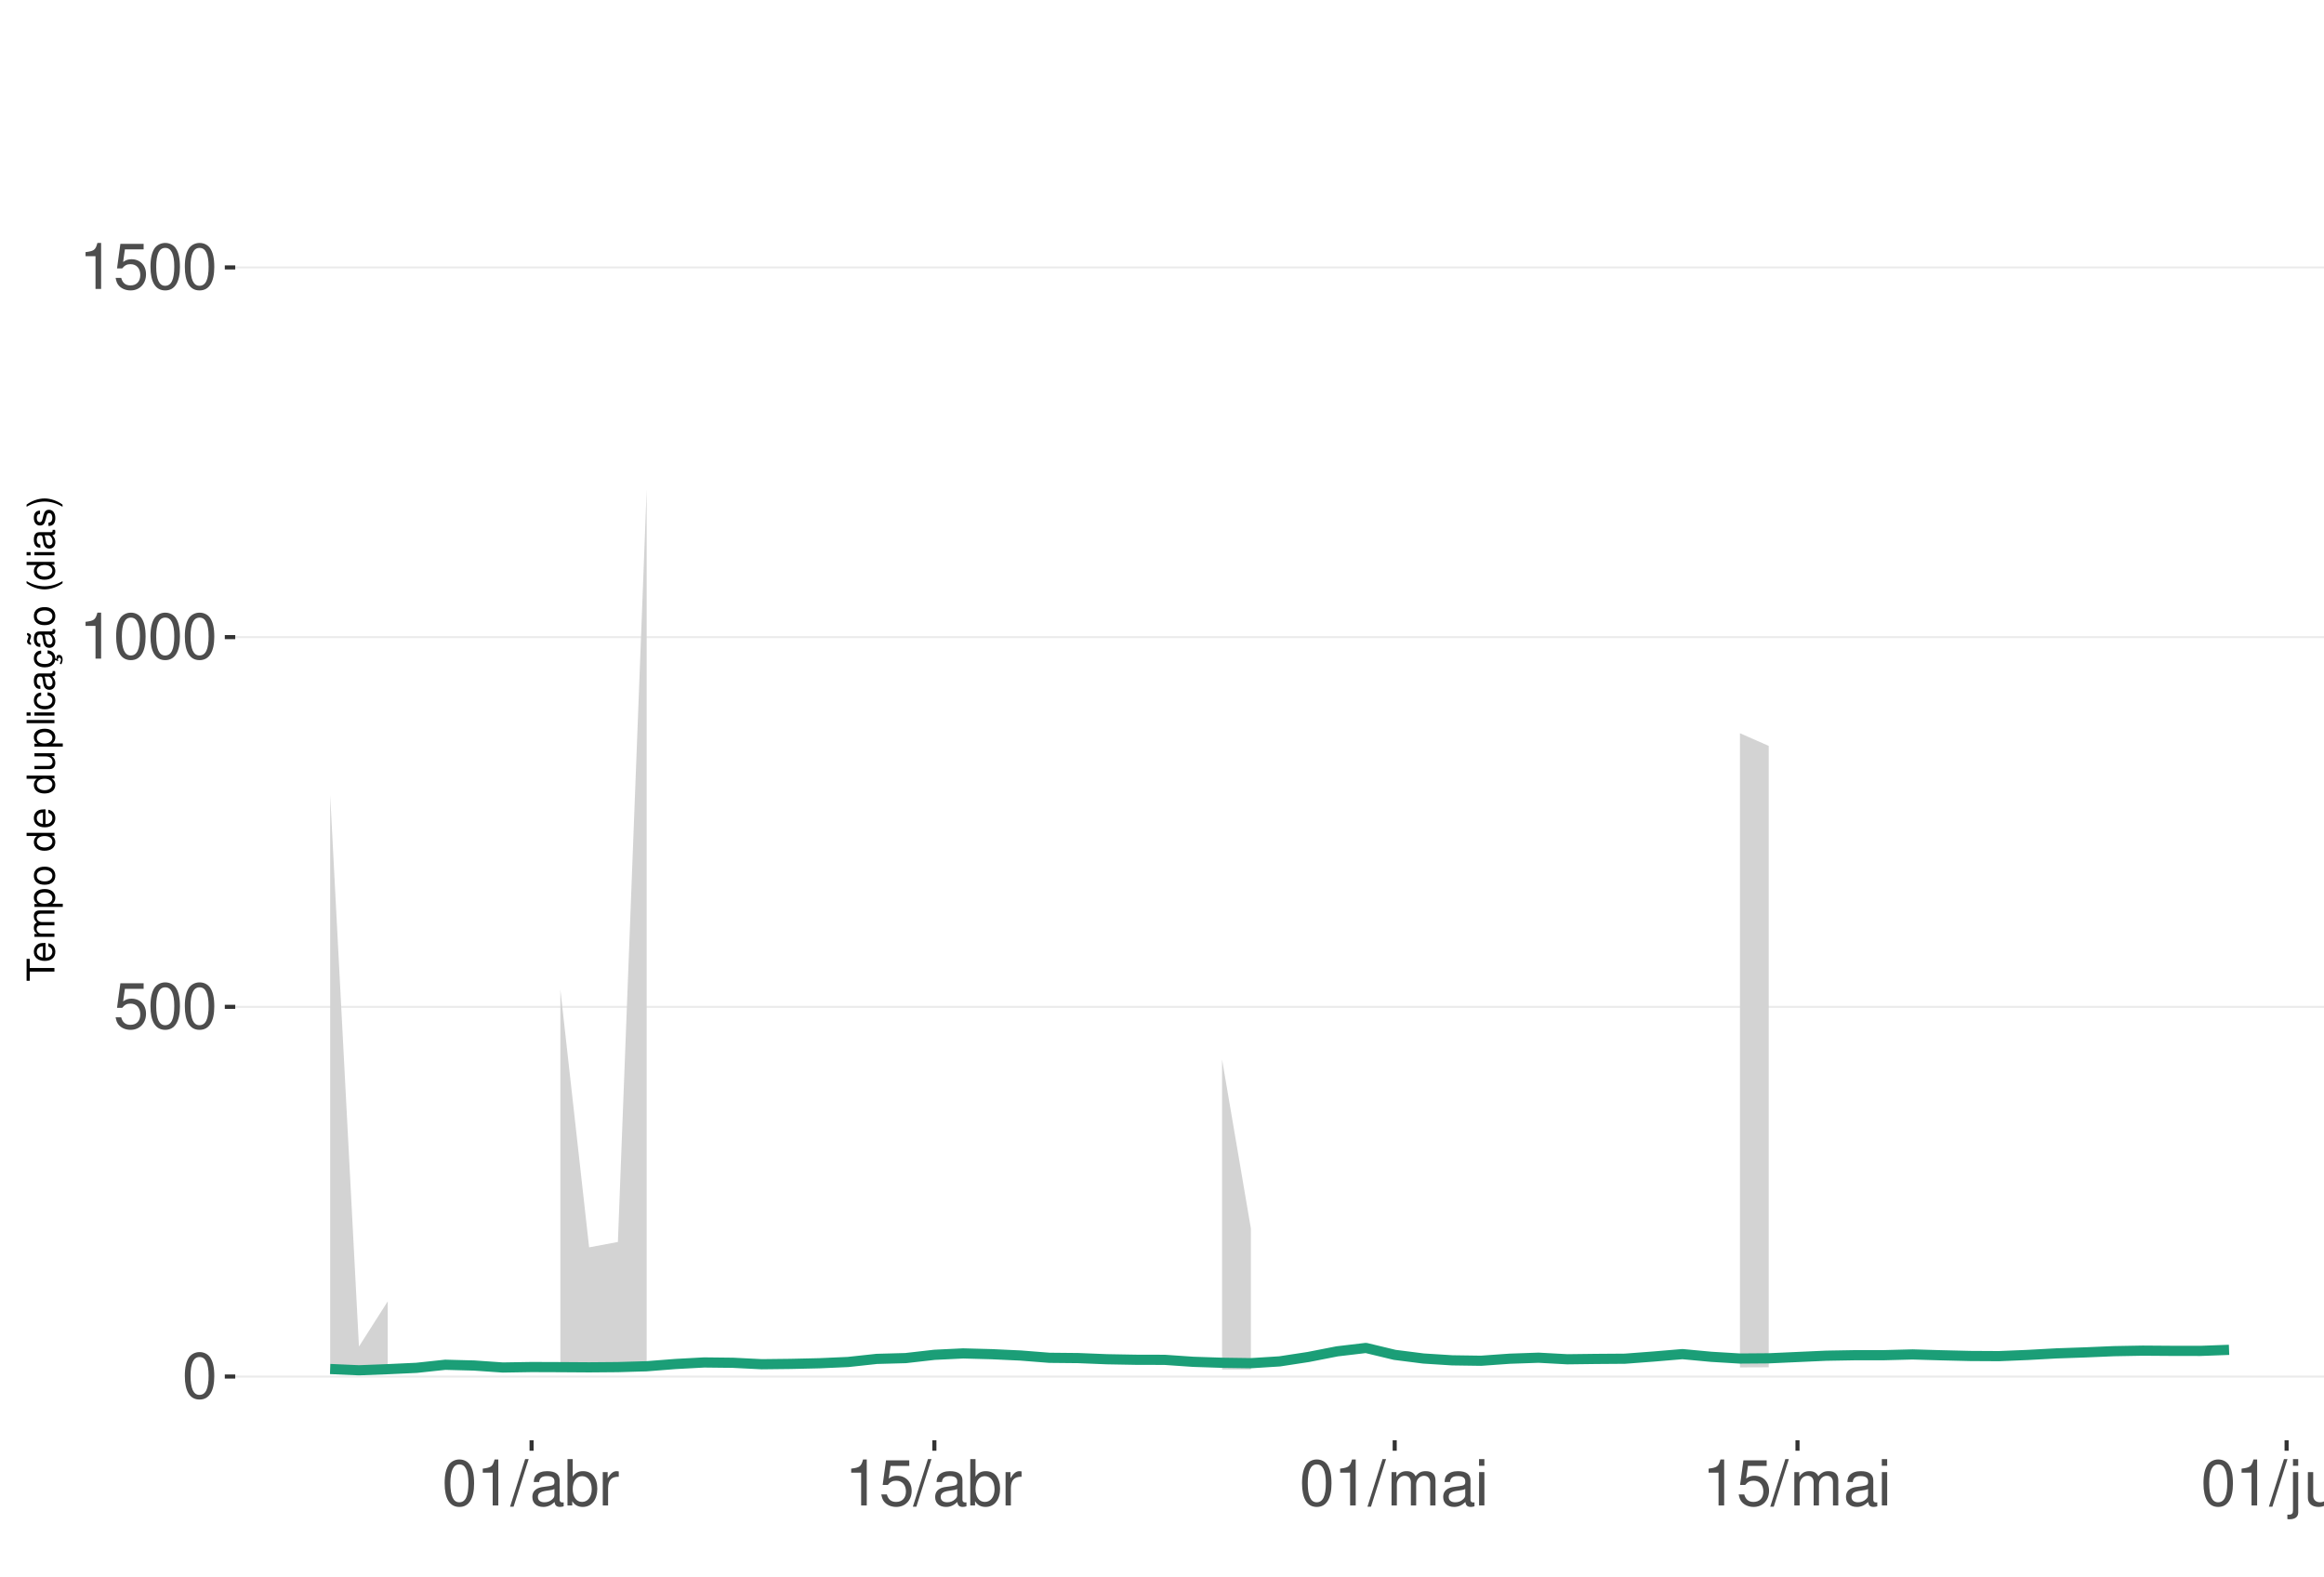
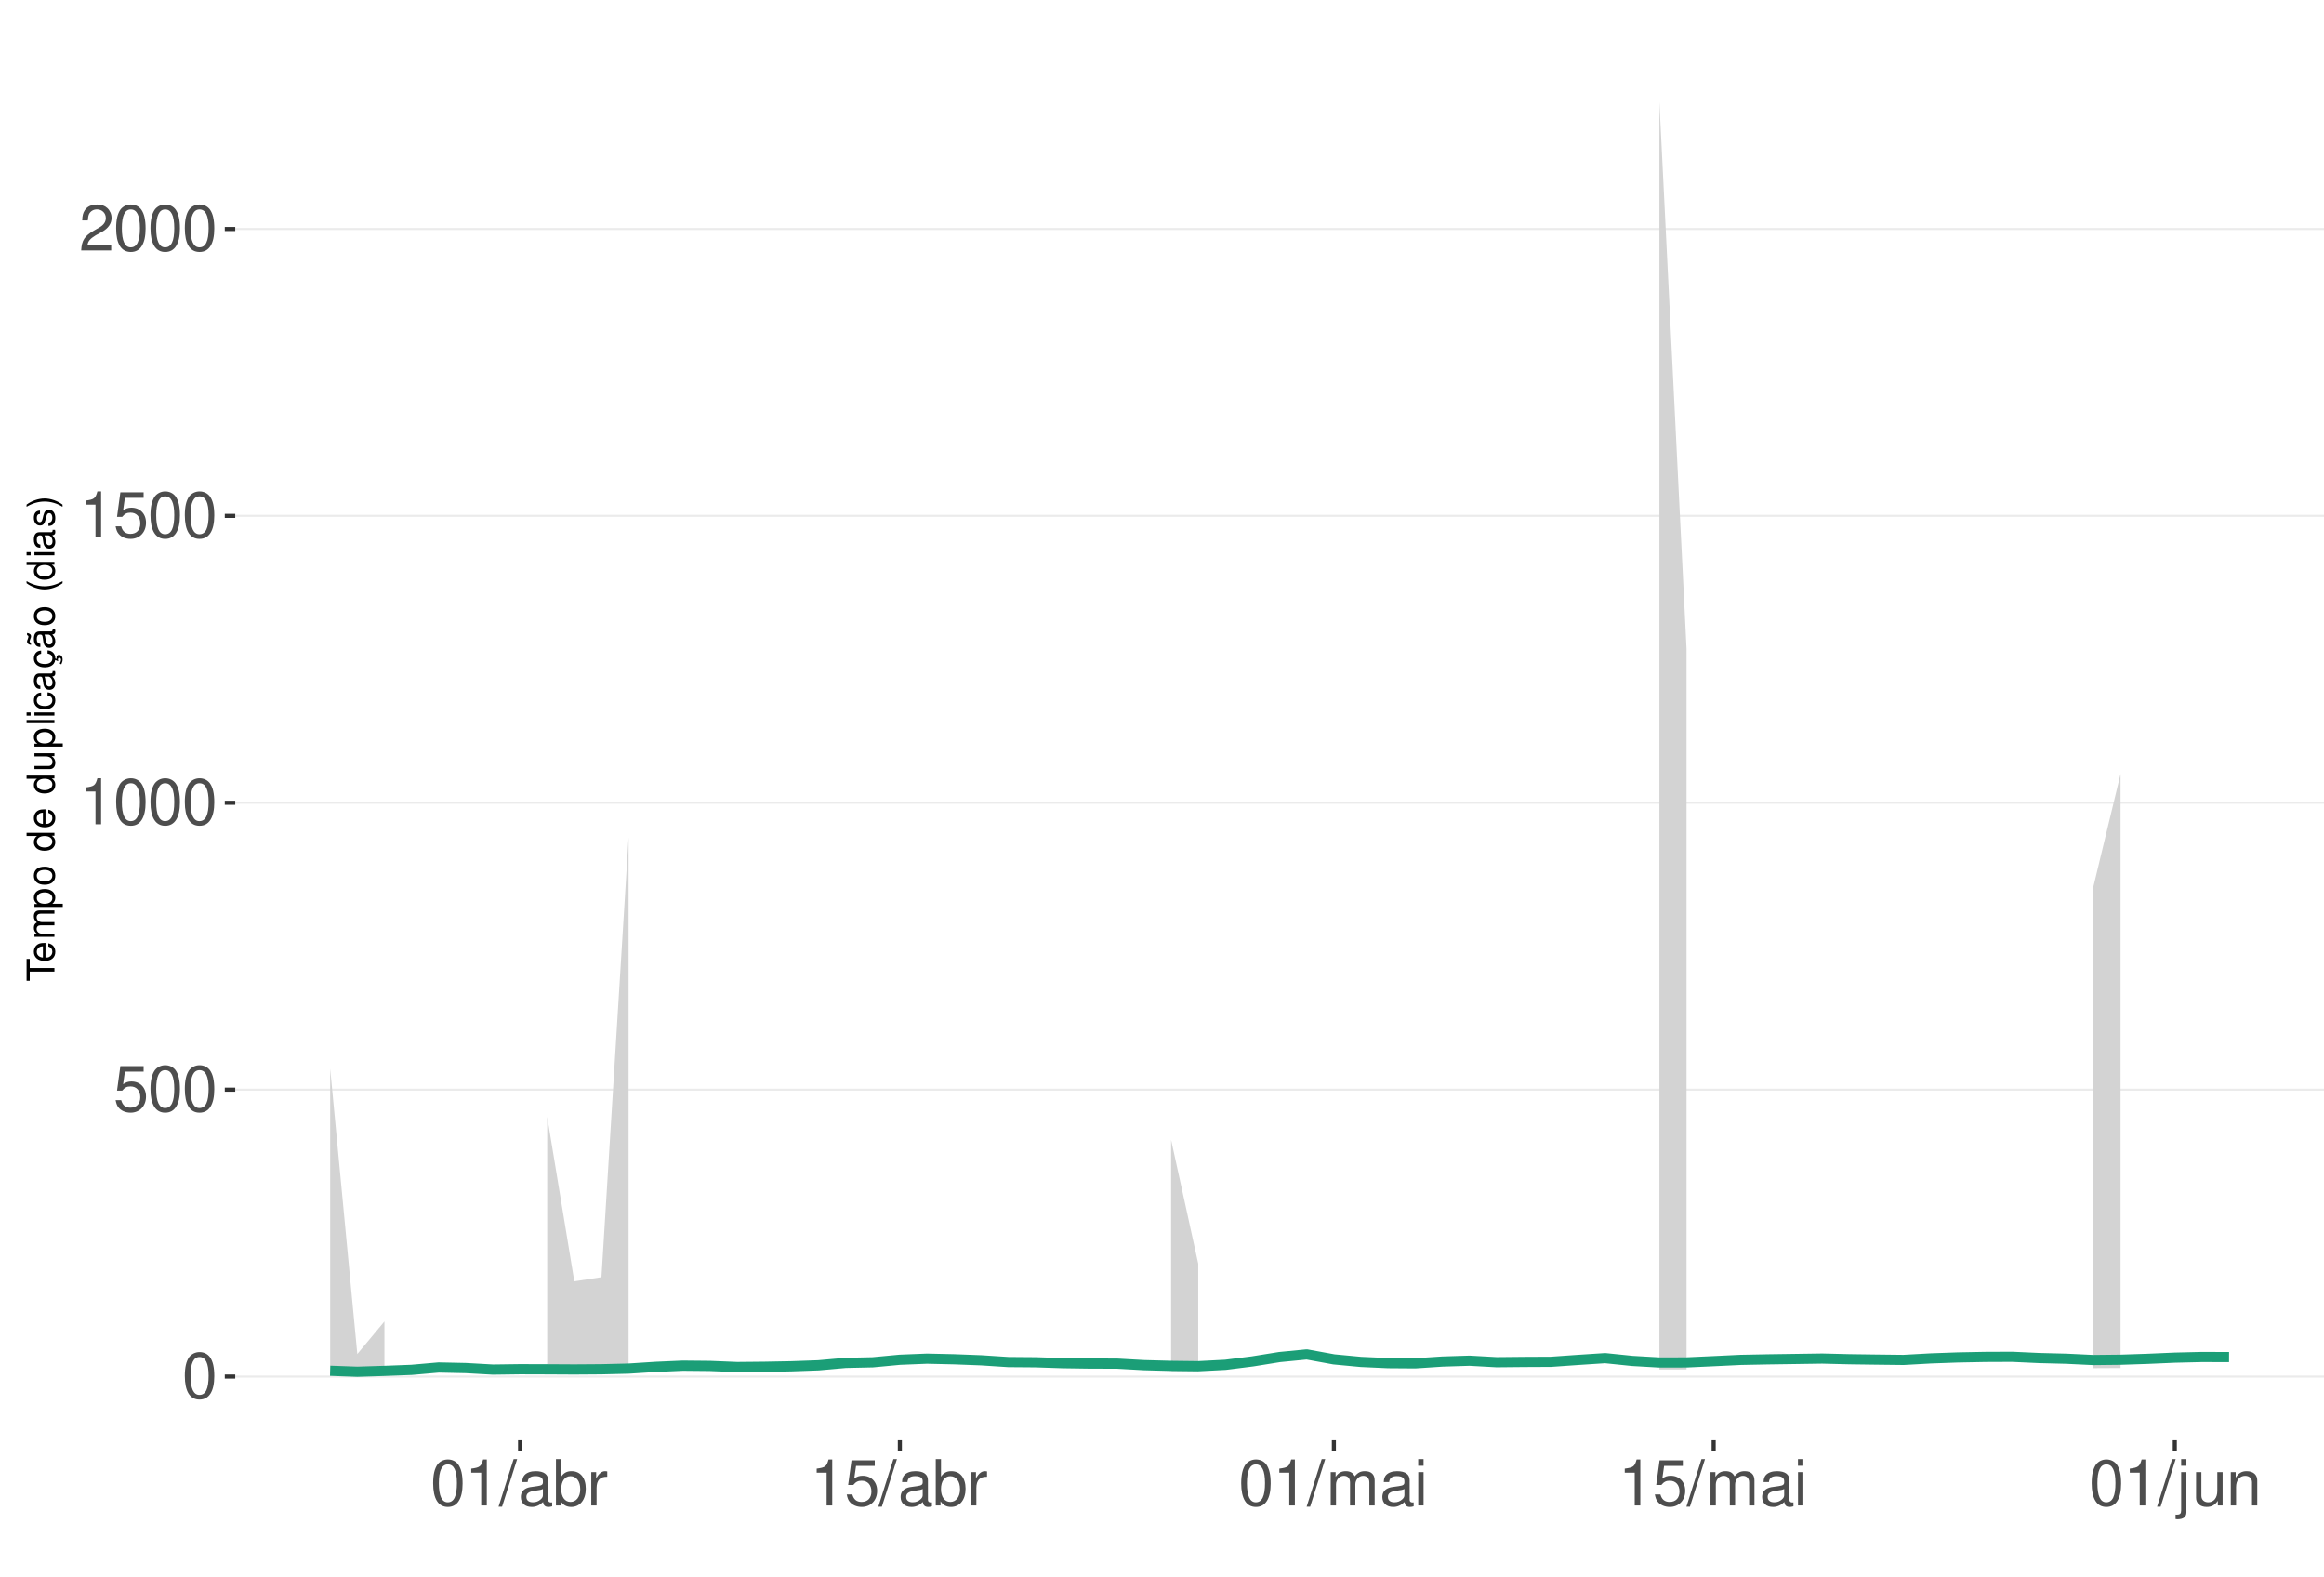
<svg xmlns="http://www.w3.org/2000/svg" xmlns:xlink="http://www.w3.org/1999/xlink" width="609pt" height="413pt" viewBox="0 0 609 413" version="1.1">
  <defs>
    <g>
      <symbol overflow="visible" id="glyph0-0">
        <path style="stroke:none;" d="" />
      </symbol>
      <symbol overflow="visible" id="glyph0-1">
        <path style="stroke:none;" d="M 4.578 -12.047 C 3.484 -12.047 2.484 -11.547 1.859 -10.734 C 1.094 -9.656 0.719 -8.062 0.719 -5.828 C 0.719 -1.766 2.047 0.391 4.578 0.391 C 7.078 0.391 8.438 -1.766 8.438 -5.734 C 8.438 -8.062 8.078 -9.625 7.297 -10.734 C 6.672 -11.562 5.703 -12.047 4.578 -12.047 Z M 4.578 -10.75 C 6.156 -10.75 6.953 -9.125 6.953 -5.859 C 6.953 -2.438 6.172 -0.828 4.547 -0.828 C 3 -0.828 2.219 -2.5 2.219 -5.812 C 2.219 -9.125 3 -10.75 4.578 -10.75 Z M 4.578 -10.75 " />
      </symbol>
      <symbol overflow="visible" id="glyph0-2">
        <path style="stroke:none;" d="M 7.922 -11.812 L 1.828 -11.812 L 0.953 -5.375 L 2.297 -5.375 C 2.984 -6.203 3.547 -6.484 4.484 -6.484 C 6.062 -6.484 7.047 -5.391 7.047 -3.641 C 7.047 -1.953 6.062 -0.922 4.469 -0.922 C 3.188 -0.922 2.406 -1.562 2.047 -2.891 L 0.578 -2.891 C 0.781 -1.938 0.953 -1.469 1.297 -1.031 C 1.969 -0.141 3.172 0.391 4.5 0.391 C 6.875 0.391 8.547 -1.344 8.547 -3.844 C 8.547 -6.172 7 -7.781 4.734 -7.781 C 3.891 -7.781 3.234 -7.562 2.547 -7.062 L 3.016 -10.359 L 7.922 -10.359 Z M 7.922 -11.812 " />
      </symbol>
      <symbol overflow="visible" id="glyph0-3">
        <path style="stroke:none;" d="M 4.312 -8.578 L 4.312 0 L 5.781 0 L 5.781 -12.047 L 4.812 -12.047 C 4.297 -10.188 3.969 -9.938 1.703 -9.641 L 1.703 -8.578 Z M 4.312 -8.578 " />
      </symbol>
      <symbol overflow="visible" id="glyph0-4">
+         <path style="stroke:none;" d="M 8.422 -1.453 L 2.219 -1.453 C 2.359 -2.453 2.891 -3.078 4.344 -3.969 L 6.016 -4.891 C 7.656 -5.812 8.516 -7.047 8.516 -8.531 C 8.516 -9.531 8.109 -10.453 7.406 -11.109 C 6.719 -11.75 5.844 -12.047 4.734 -12.047 C 3.234 -12.047 2.109 -11.516 1.469 -10.484 C 1.047 -9.844 0.859 -9.094 0.828 -7.875 L 2.297 -7.875 C 2.344 -8.688 2.453 -9.172 2.641 -9.578 C 3.031 -10.312 3.797 -10.766 4.688 -10.766 C 6.016 -10.766 7.016 -9.797 7.016 -8.5 C 7.016 -7.531 6.469 -6.703 5.406 -6.094 L 3.875 -5.203 C 1.422 -3.781 0.703 -2.641 0.562 -0.016 L 8.422 -0.016 Z M 8.422 -1.453 " />
+       </symbol>
+       <symbol overflow="visible" id="glyph0-5">
        <path style="stroke:none;" d="M 3.812 -12.141 L -0.141 0.328 L 0.781 0.328 L 4.734 -12.141 Z M 3.812 -12.141 " />
      </symbol>
-       <symbol overflow="visible" id="glyph0-5">
+       <symbol overflow="visible" id="glyph0-6">
        <path style="stroke:none;" d="M 8.906 -0.812 C 8.766 -0.781 8.688 -0.781 8.609 -0.781 C 8.125 -0.781 7.859 -1.031 7.859 -1.469 L 7.859 -6.594 C 7.859 -8.141 6.734 -8.984 4.578 -8.984 C 3.297 -8.984 2.281 -8.609 1.688 -7.969 C 1.281 -7.516 1.109 -7.016 1.078 -6.141 L 2.484 -6.141 C 2.594 -7.219 3.234 -7.688 4.531 -7.688 C 5.797 -7.688 6.484 -7.234 6.484 -6.391 L 6.484 -6.031 C 6.469 -5.438 6.156 -5.219 5.031 -5.062 C 3.062 -4.812 2.766 -4.75 2.234 -4.531 C 1.219 -4.094 0.703 -3.328 0.703 -2.203 C 0.703 -0.609 1.797 0.391 3.562 0.391 C 4.656 0.391 5.547 0 6.531 -0.906 C 6.625 0 7.062 0.391 7.969 0.391 C 8.266 0.391 8.438 0.344 8.906 0.234 Z M 6.484 -2.75 C 6.484 -2.281 6.344 -2 5.922 -1.609 C 5.359 -1.094 4.688 -0.828 3.859 -0.828 C 2.781 -0.828 2.156 -1.344 2.156 -2.234 C 2.156 -3.141 2.75 -3.609 4.25 -3.828 C 5.734 -4.031 6.016 -4.094 6.484 -4.312 Z M 6.484 -2.75 " />
      </symbol>
-       <symbol overflow="visible" id="glyph0-6">
+       <symbol overflow="visible" id="glyph0-7">
        <path style="stroke:none;" d="M 0.906 -12.141 L 0.906 0 L 2.156 0 L 2.156 -1.109 C 2.812 -0.094 3.703 0.391 4.906 0.391 C 7.219 0.391 8.719 -1.5 8.719 -4.391 C 8.719 -7.234 7.297 -8.984 4.984 -8.984 C 3.781 -8.984 2.938 -8.531 2.281 -7.547 L 2.281 -12.141 Z M 4.719 -7.672 C 6.266 -7.672 7.266 -6.328 7.266 -4.25 C 7.266 -2.266 6.234 -0.922 4.719 -0.922 C 3.234 -0.922 2.281 -2.25 2.281 -4.297 C 2.281 -6.344 3.234 -7.672 4.719 -7.672 Z M 4.719 -7.672 " />
      </symbol>
-       <symbol overflow="visible" id="glyph0-7">
+       <symbol overflow="visible" id="glyph0-8">
        <path style="stroke:none;" d="M 1.156 -8.734 L 1.156 0 L 2.547 0 L 2.547 -4.531 C 2.562 -6.625 3.438 -7.562 5.344 -7.516 L 5.344 -8.922 C 5.109 -8.969 4.984 -8.984 4.812 -8.984 C 3.922 -8.984 3.234 -8.438 2.438 -7.141 L 2.438 -8.734 Z M 1.156 -8.734 " />
      </symbol>
-       <symbol overflow="visible" id="glyph0-8">
+       <symbol overflow="visible" id="glyph0-9">
        <path style="stroke:none;" d="M 1.172 -8.734 L 1.172 0 L 2.562 0 L 2.562 -5.484 C 2.562 -6.75 3.484 -7.766 4.609 -7.766 C 5.641 -7.766 6.234 -7.125 6.234 -6.016 L 6.234 0 L 7.625 0 L 7.625 -5.484 C 7.625 -6.75 8.547 -7.766 9.672 -7.766 C 10.688 -7.766 11.297 -7.109 11.297 -6.016 L 11.297 0 L 12.688 0 L 12.688 -6.547 C 12.688 -8.109 11.797 -8.984 10.156 -8.984 C 9 -8.984 8.297 -8.625 7.484 -7.641 C 6.969 -8.578 6.266 -8.984 5.125 -8.984 C 3.969 -8.984 3.188 -8.547 2.453 -7.5 L 2.453 -8.734 Z M 1.172 -8.734 " />
      </symbol>
-       <symbol overflow="visible" id="glyph0-9">
+       <symbol overflow="visible" id="glyph0-10">
        <path style="stroke:none;" d="M 2.5 -8.734 L 1.109 -8.734 L 1.109 0 L 2.5 0 Z M 2.5 -12.141 L 1.094 -12.141 L 1.094 -10.391 L 2.5 -10.391 Z M 2.5 -12.141 " />
      </symbol>
-       <symbol overflow="visible" id="glyph0-10">
+       <symbol overflow="visible" id="glyph0-11">
        <path style="stroke:none;" d="M 1.172 -8.734 L 1.172 1.266 C 1.172 2.125 0.906 2.422 0.031 2.422 C -0.062 2.422 -0.109 2.422 -0.297 2.406 L -0.297 3.578 C -0.141 3.609 -0.047 3.625 0.172 3.625 C 1.734 3.625 2.547 3.016 2.547 1.812 L 2.547 -8.734 Z M 2.547 -12.141 L 1.172 -12.141 L 1.172 -10.391 L 2.547 -10.391 Z M 2.547 -12.141 " />
      </symbol>
-       <symbol overflow="visible" id="glyph0-11">
+       <symbol overflow="visible" id="glyph0-12">
        <path style="stroke:none;" d="M 8.031 0 L 8.031 -8.734 L 6.641 -8.734 L 6.641 -3.781 C 6.641 -2 5.719 -0.828 4.266 -0.828 C 3.172 -0.828 2.469 -1.5 2.469 -2.547 L 2.469 -8.734 L 1.078 -8.734 L 1.078 -2 C 1.078 -0.547 2.172 0.391 3.859 0.391 C 5.141 0.391 5.969 -0.062 6.781 -1.219 L 6.781 0 Z M 8.031 0 " />
      </symbol>
-       <symbol overflow="visible" id="glyph0-12">
+       <symbol overflow="visible" id="glyph0-13">
        <path style="stroke:none;" d="M 1.172 -8.734 L 1.172 0 L 2.562 0 L 2.562 -4.812 C 2.562 -6.594 3.5 -7.766 4.938 -7.766 C 6.031 -7.766 6.734 -7.094 6.734 -6.047 L 6.734 0 L 8.109 0 L 8.109 -6.594 C 8.109 -8.047 7.031 -8.984 5.344 -8.984 C 4.047 -8.984 3.219 -8.484 2.453 -7.266 L 2.453 -8.734 Z M 1.172 -8.734 " />
      </symbol>
      <symbol overflow="visible" id="glyph1-0">
        <path style="stroke:none;" d="" />
      </symbol>
      <symbol overflow="visible" id="glyph1-1">
        <path style="stroke:none;" d="M -6.469 -3.547 L -6.469 -5.938 L -7.297 -5.938 L -7.297 -0.203 L -6.469 -0.203 L -6.469 -2.609 L 0 -2.609 L 0 -3.547 Z M -6.469 -3.547 " />
      </symbol>
      <symbol overflow="visible" id="glyph1-2">
        <path style="stroke:none;" d="M -2.344 -5.125 C -3.141 -5.125 -3.625 -5.062 -4.016 -4.922 C -4.875 -4.578 -5.391 -3.781 -5.391 -2.797 C -5.391 -1.344 -4.281 -0.406 -2.547 -0.406 C -0.812 -0.406 0.234 -1.297 0.234 -2.781 C 0.234 -3.984 -0.453 -4.812 -1.594 -5.016 L -1.594 -4.188 C -0.906 -3.953 -0.547 -3.484 -0.547 -2.812 C -0.547 -2.281 -0.781 -1.828 -1.219 -1.547 C -1.516 -1.344 -1.812 -1.281 -2.344 -1.266 Z M -3.016 -1.297 C -3.984 -1.359 -4.625 -1.953 -4.625 -2.797 C -4.625 -3.641 -3.953 -4.234 -3.016 -4.234 Z M -3.016 -1.297 " />
      </symbol>
      <symbol overflow="visible" id="glyph1-3">
        <path style="stroke:none;" d="M -5.234 -0.703 L 0 -0.703 L 0 -1.547 L -3.297 -1.547 C -4.047 -1.547 -4.656 -2.094 -4.656 -2.766 C -4.656 -3.391 -4.281 -3.734 -3.609 -3.734 L 0 -3.734 L 0 -4.578 L -3.297 -4.578 C -4.047 -4.578 -4.656 -5.125 -4.656 -5.812 C -4.656 -6.422 -4.266 -6.781 -3.609 -6.781 L 0 -6.781 L 0 -7.625 L -3.938 -7.625 C -4.875 -7.625 -5.391 -7.078 -5.391 -6.094 C -5.391 -5.406 -5.188 -4.984 -4.594 -4.484 C -5.156 -4.188 -5.391 -3.766 -5.391 -3.078 C -5.391 -2.375 -5.125 -1.906 -4.5 -1.469 L -5.234 -1.469 Z M -5.234 -0.703 " />
      </symbol>
      <symbol overflow="visible" id="glyph1-4">
        <path style="stroke:none;" d="M 2.188 -0.547 L 2.188 -1.375 L -0.547 -1.375 C -0.016 -1.812 0.234 -2.312 0.234 -2.984 C 0.234 -4.344 -0.859 -5.234 -2.531 -5.234 C -4.297 -5.234 -5.391 -4.375 -5.391 -2.984 C -5.391 -2.266 -5.062 -1.703 -4.453 -1.312 L -5.234 -1.312 L -5.234 -0.547 Z M -4.609 -2.844 C -4.609 -3.766 -3.797 -4.359 -2.547 -4.359 C -1.359 -4.359 -0.547 -3.75 -0.547 -2.844 C -0.547 -1.953 -1.344 -1.375 -2.578 -1.375 C -3.812 -1.375 -4.609 -1.953 -4.609 -2.844 Z M -4.609 -2.844 " />
      </symbol>
      <symbol overflow="visible" id="glyph1-5">
        <path style="stroke:none;" d="M -5.391 -2.719 C -5.391 -1.234 -4.344 -0.359 -2.578 -0.359 C -0.812 -0.359 0.234 -1.234 0.234 -2.734 C 0.234 -4.203 -0.812 -5.094 -2.547 -5.094 C -4.359 -5.094 -5.391 -4.234 -5.391 -2.719 Z M -4.625 -2.734 C -4.625 -3.672 -3.844 -4.234 -2.547 -4.234 C -1.312 -4.234 -0.547 -3.656 -0.547 -2.734 C -0.547 -1.797 -1.312 -1.234 -2.578 -1.234 C -3.844 -1.234 -4.625 -1.797 -4.625 -2.734 Z M -4.625 -2.734 " />
      </symbol>
      <symbol overflow="visible" id="glyph1-6">
        <path style="stroke:none;" d="" />
      </symbol>
      <symbol overflow="visible" id="glyph1-7">
        <path style="stroke:none;" d="M -7.297 -4.953 L -7.297 -4.125 L -4.578 -4.125 C -5.109 -3.766 -5.391 -3.203 -5.391 -2.516 C -5.391 -1.156 -4.297 -0.266 -2.625 -0.266 C -0.859 -0.266 0.234 -1.125 0.234 -2.547 C 0.234 -3.266 -0.047 -3.766 -0.688 -4.203 L 0 -4.203 L 0 -4.953 Z M -4.609 -2.656 C -4.609 -3.547 -3.812 -4.125 -2.562 -4.125 C -1.344 -4.125 -0.547 -3.547 -0.547 -2.656 C -0.547 -1.734 -1.359 -1.125 -2.578 -1.125 C -3.797 -1.125 -4.609 -1.734 -4.609 -2.656 Z M -4.609 -2.656 " />
      </symbol>
      <symbol overflow="visible" id="glyph1-8">
        <path style="stroke:none;" d="M 0 -4.812 L -5.234 -4.812 L -5.234 -3.984 L -2.266 -3.984 C -1.203 -3.984 -0.5 -3.438 -0.5 -2.562 C -0.5 -1.906 -0.906 -1.484 -1.531 -1.484 L -5.234 -1.484 L -5.234 -0.656 L -1.203 -0.656 C -0.328 -0.656 0.234 -1.297 0.234 -2.312 C 0.234 -3.094 -0.047 -3.578 -0.734 -4.062 L 0 -4.062 Z M 0 -4.812 " />
      </symbol>
      <symbol overflow="visible" id="glyph1-9">
        <path style="stroke:none;" d="M -7.297 -1.516 L -7.297 -0.688 L 0 -0.688 L 0 -1.516 Z M -7.297 -1.516 " />
      </symbol>
      <symbol overflow="visible" id="glyph1-10">
        <path style="stroke:none;" d="M -5.234 -1.5 L -5.234 -0.672 L 0 -0.672 L 0 -1.5 Z M -7.297 -1.5 L -7.297 -0.656 L -6.234 -0.656 L -6.234 -1.5 Z M -7.297 -1.5 " />
      </symbol>
      <symbol overflow="visible" id="glyph1-11">
        <path style="stroke:none;" d="M -3.484 -4.703 C -3.984 -4.672 -4.312 -4.562 -4.609 -4.359 C -5.094 -4 -5.391 -3.375 -5.391 -2.641 C -5.391 -1.219 -4.266 -0.312 -2.531 -0.312 C -0.844 -0.312 0.234 -1.203 0.234 -2.625 C 0.234 -3.875 -0.516 -4.672 -1.797 -4.766 L -1.797 -3.938 C -0.953 -3.797 -0.547 -3.359 -0.547 -2.656 C -0.547 -1.734 -1.297 -1.188 -2.531 -1.188 C -3.844 -1.188 -4.625 -1.719 -4.625 -2.625 C -4.625 -3.328 -4.203 -3.766 -3.484 -3.875 Z M -3.484 -4.703 " />
      </symbol>
      <symbol overflow="visible" id="glyph1-12">
        <path style="stroke:none;" d="M -0.484 -5.344 C -0.469 -5.266 -0.469 -5.219 -0.469 -5.172 C -0.469 -4.875 -0.625 -4.719 -0.875 -4.719 L -3.953 -4.719 C -4.891 -4.719 -5.391 -4.047 -5.391 -2.75 C -5.391 -1.984 -5.172 -1.375 -4.781 -1.016 C -4.516 -0.766 -4.203 -0.672 -3.688 -0.656 L -3.688 -1.484 C -4.328 -1.562 -4.625 -1.938 -4.625 -2.719 C -4.625 -3.484 -4.344 -3.891 -3.844 -3.891 L -3.625 -3.891 C -3.266 -3.875 -3.125 -3.703 -3.047 -3.016 C -2.891 -1.844 -2.844 -1.656 -2.719 -1.344 C -2.453 -0.734 -2 -0.422 -1.312 -0.422 C -0.375 -0.422 0.234 -1.078 0.234 -2.141 C 0.234 -2.797 0 -3.328 -0.547 -3.922 C 0 -3.984 0.234 -4.234 0.234 -4.781 C 0.234 -4.953 0.203 -5.062 0.141 -5.344 Z M -1.656 -3.891 C -1.375 -3.891 -1.203 -3.812 -0.969 -3.562 C -0.656 -3.219 -0.5 -2.812 -0.5 -2.312 C -0.5 -1.672 -0.812 -1.297 -1.344 -1.297 C -1.891 -1.297 -2.172 -1.656 -2.297 -2.547 C -2.422 -3.438 -2.453 -3.609 -2.594 -3.891 Z M -1.656 -3.891 " />
      </symbol>
      <symbol overflow="visible" id="glyph1-13">
        <path style="stroke:none;" d="M 0.234 -2.641 C 0.234 -3.875 -0.547 -4.703 -1.797 -4.766 L -1.797 -3.938 C -0.953 -3.797 -0.531 -3.359 -0.531 -2.656 C -0.531 -1.734 -1.281 -1.188 -2.516 -1.188 C -3.844 -1.188 -4.625 -1.719 -4.625 -2.625 C -4.625 -3.328 -4.203 -3.766 -3.484 -3.875 L -3.484 -4.703 C -3.984 -4.672 -4.312 -4.562 -4.609 -4.359 C -5.094 -4 -5.391 -3.375 -5.391 -2.641 C -5.391 -1.219 -4.266 -0.312 -2.531 -0.312 C -1.469 -0.312 -0.625 -0.672 -0.156 -1.312 C 0.047 -1.594 0.125 -1.812 0.203 -2.25 L 0.922 -1.938 L 0.984 -2.062 C 0.938 -2.188 0.906 -2.25 0.906 -2.375 C 0.906 -2.656 1.047 -2.828 1.281 -2.828 C 1.547 -2.828 1.734 -2.594 1.734 -2.297 C 1.734 -2.031 1.672 -1.844 1.438 -1.406 L 1.406 -1.312 L 1.812 -1.094 C 2.078 -1.75 2.141 -1.953 2.141 -2.344 C 2.141 -3.109 1.781 -3.578 1.203 -3.578 C 0.781 -3.578 0.547 -3.297 0.547 -2.797 C 0.547 -2.703 0.547 -2.641 0.562 -2.516 Z M 0.234 -2.641 " />
      </symbol>
      <symbol overflow="visible" id="glyph1-14">
        <path style="stroke:none;" d="M -0.484 -5.344 C -0.469 -5.266 -0.469 -5.219 -0.469 -5.172 C -0.469 -4.875 -0.625 -4.719 -0.875 -4.719 L -3.953 -4.719 C -4.891 -4.719 -5.391 -4.047 -5.391 -2.75 C -5.391 -1.984 -5.172 -1.375 -4.781 -1.016 C -4.516 -0.766 -4.203 -0.672 -3.688 -0.656 L -3.688 -1.484 C -4.328 -1.562 -4.625 -1.938 -4.625 -2.719 C -4.625 -3.484 -4.344 -3.891 -3.844 -3.891 L -3.625 -3.891 C -3.266 -3.875 -3.125 -3.703 -3.047 -3.016 C -2.891 -1.844 -2.844 -1.656 -2.719 -1.344 C -2.453 -0.734 -2 -0.422 -1.312 -0.422 C -0.375 -0.422 0.234 -1.078 0.234 -2.141 C 0.234 -2.797 0 -3.328 -0.547 -3.922 C 0 -3.984 0.234 -4.234 0.234 -4.781 C 0.234 -4.953 0.203 -5.062 0.141 -5.344 Z M -1.656 -3.891 C -1.375 -3.891 -1.203 -3.812 -0.969 -3.562 C -0.656 -3.219 -0.5 -2.812 -0.5 -2.312 C -0.5 -1.672 -0.812 -1.297 -1.344 -1.297 C -1.891 -1.297 -2.172 -1.656 -2.297 -2.547 C -2.422 -3.438 -2.453 -3.609 -2.594 -3.891 Z M -7.172 -3.75 C -6.922 -3.672 -6.812 -3.547 -6.812 -3.375 C -6.812 -3.25 -6.875 -2.984 -6.984 -2.734 C -7.156 -2.312 -7.172 -2.25 -7.172 -2.047 C -7.172 -1.594 -6.797 -1.297 -6.141 -1.188 L -6.141 -1.766 C -6.375 -1.812 -6.5 -1.938 -6.5 -2.094 C -6.5 -2.203 -6.469 -2.344 -6.375 -2.578 C -6.156 -3.156 -6.125 -3.234 -6.125 -3.438 C -6.125 -3.922 -6.484 -4.219 -7.172 -4.312 Z M -7.172 -3.75 " />
      </symbol>
      <symbol overflow="visible" id="glyph1-15">
        <path style="stroke:none;" d="M -7.297 -2.359 C -5.984 -1.359 -4.156 -0.734 -2.594 -0.734 C -1.016 -0.734 0.812 -1.359 2.125 -2.359 L 2.125 -2.906 C 0.688 -2.031 -0.984 -1.547 -2.594 -1.547 C -4.188 -1.547 -5.875 -2.031 -7.297 -2.906 Z M -7.297 -2.359 " />
      </symbol>
      <symbol overflow="visible" id="glyph1-16">
        <path style="stroke:none;" d="M -3.781 -4.375 C -4.812 -4.375 -5.391 -3.688 -5.391 -2.484 C -5.391 -1.266 -4.766 -0.469 -3.797 -0.469 C -2.969 -0.469 -2.578 -0.891 -2.281 -2.125 L -2.094 -2.906 C -1.953 -3.484 -1.734 -3.719 -1.375 -3.719 C -0.875 -3.719 -0.547 -3.234 -0.547 -2.5 C -0.547 -2.047 -0.672 -1.672 -0.891 -1.453 C -1.047 -1.328 -1.188 -1.266 -1.562 -1.219 L -1.562 -0.344 C -0.344 -0.375 0.234 -1.062 0.234 -2.438 C 0.234 -3.75 -0.422 -4.594 -1.438 -4.594 C -2.203 -4.594 -2.641 -4.156 -2.891 -3.109 L -3.078 -2.312 C -3.234 -1.625 -3.453 -1.344 -3.828 -1.344 C -4.312 -1.344 -4.625 -1.766 -4.625 -2.453 C -4.625 -3.125 -4.328 -3.484 -3.781 -3.5 Z M -3.781 -4.375 " />
      </symbol>
      <symbol overflow="visible" id="glyph1-17">
        <path style="stroke:none;" d="M 2.125 -0.938 C 0.812 -1.938 -1.016 -2.562 -2.578 -2.562 C -4.156 -2.562 -5.984 -1.938 -7.297 -0.938 L -7.297 -0.375 C -5.859 -1.266 -4.188 -1.75 -2.578 -1.75 C -0.984 -1.75 0.703 -1.266 2.125 -0.375 Z M 2.125 -0.938 " />
      </symbol>
    </g>
    <clipPath id="clip1">
      <path d="M 61.645 9.961 L 609 9.961 L 609 377.328 L 61.645 377.328 Z M 61.645 9.961 " />
    </clipPath>
    <clipPath id="clip2">
      <path d="M 61.645 360 L 609 360 L 609 361 L 61.645 361 Z M 61.645 360 " />
    </clipPath>
    <clipPath id="clip3">
-       <path d="M 61.645 263 L 609 263 L 609 265 L 61.645 265 Z M 61.645 263 " />
+       <path d="M 61.645 285 L 609 285 L 609 286 L 61.645 286 Z M 61.645 285 " />
    </clipPath>
    <clipPath id="clip4">
-       <path d="M 61.645 166 L 609 166 L 609 168 L 61.645 168 Z M 61.645 166 " />
+       <path d="M 61.645 210 L 609 210 L 609 211 L 61.645 211 Z M 61.645 210 " />
    </clipPath>
    <clipPath id="clip5">
-       <path d="M 61.645 69 L 609 69 L 609 71 L 61.645 71 Z M 61.645 69 " />
+       <path d="M 61.645 134 L 609 134 L 609 136 L 61.645 136 Z M 61.645 134 " />
+     </clipPath>
+     <clipPath id="clip6">
+       <path d="M 61.645 59 L 609 59 L 609 61 L 61.645 61 Z M 61.645 59 " />
    </clipPath>
  </defs>
  <g id="surface198">
    <rect x="0" y="0" width="609" height="413" style="fill:rgb(100%,100%,100%);fill-opacity:1;stroke:none;" />
    <rect x="0" y="0" width="609" height="413" style="fill:rgb(100%,100%,100%);fill-opacity:1;stroke:none;" />
    <path style="fill:none;stroke-width:1.067;stroke-linecap:round;stroke-linejoin:round;stroke:rgb(100%,100%,100%);stroke-opacity:1;stroke-miterlimit:10;" d="M 0 413 L 609 413 L 609 0 L 0 0 Z M 0 413 " />
    <g clip-path="url(#clip1)" clip-rule="nonzero">
      <path style=" stroke:none;fill-rule:nonzero;fill:rgb(100%,100%,100%);fill-opacity:1;" d="M 61.645 377.328 L 609 377.328 L 609 9.961 L 61.645 9.961 Z M 61.645 377.328 " />
    </g>
    <g clip-path="url(#clip2)" clip-rule="nonzero">
      <path style="fill:none;stroke-width:0.533;stroke-linecap:butt;stroke-linejoin:round;stroke:rgb(92.157%,92.157%,92.157%);stroke-opacity:1;stroke-miterlimit:10;" d="M 61.645 360.629 L 609 360.629 " />
    </g>
    <g clip-path="url(#clip3)" clip-rule="nonzero">
-       <path style="fill:none;stroke-width:0.533;stroke-linecap:butt;stroke-linejoin:round;stroke:rgb(92.157%,92.157%,92.157%);stroke-opacity:1;stroke-miterlimit:10;" d="M 61.645 263.773 L 609 263.773 " />
+       <path style="fill:none;stroke-width:0.533;stroke-linecap:butt;stroke-linejoin:round;stroke:rgb(92.157%,92.157%,92.157%);stroke-opacity:1;stroke-miterlimit:10;" d="M 61.645 285.469 L 609 285.469 " />
    </g>
    <g clip-path="url(#clip4)" clip-rule="nonzero">
-       <path style="fill:none;stroke-width:0.533;stroke-linecap:butt;stroke-linejoin:round;stroke:rgb(92.157%,92.157%,92.157%);stroke-opacity:1;stroke-miterlimit:10;" d="M 61.645 166.914 L 609 166.914 " />
+       <path style="fill:none;stroke-width:0.533;stroke-linecap:butt;stroke-linejoin:round;stroke:rgb(92.157%,92.157%,92.157%);stroke-opacity:1;stroke-miterlimit:10;" d="M 61.645 210.309 L 609 210.309 " />
    </g>
    <g clip-path="url(#clip5)" clip-rule="nonzero">
-       <path style="fill:none;stroke-width:0.533;stroke-linecap:butt;stroke-linejoin:round;stroke:rgb(92.157%,92.157%,92.157%);stroke-opacity:1;stroke-miterlimit:10;" d="M 61.645 70.059 L 609 70.059 " />
-     </g>
-     <path style=" stroke:none;fill-rule:nonzero;fill:rgb(82.745%,82.745%,82.745%);fill-opacity:1;" d="M 86.523 208.324 L 94.062 352.773 L 101.602 340.941 L 101.602 359.617 L 94.062 359.719 L 86.523 359.641 Z M 86.523 208.324 " />
-     <path style=" stroke:none;fill-rule:nonzero;fill:rgb(82.745%,82.745%,82.745%);fill-opacity:1;" d="M 146.84 259.199 L 154.379 326.785 L 161.918 325.371 L 169.457 128.227 L 169.457 359.277 L 161.918 359.348 L 154.379 359.383 L 146.84 359.387 Z M 146.84 259.199 " />
-     <path style=" stroke:none;fill-rule:nonzero;fill:rgb(82.745%,82.745%,82.745%);fill-opacity:1;" d="M 320.242 277.562 L 327.785 321.801 L 327.785 358.797 L 320.242 358.785 Z M 320.242 277.562 " />
-     <path style=" stroke:none;fill-rule:nonzero;fill:rgb(82.745%,82.745%,82.745%);fill-opacity:1;" d="M 455.953 192.094 L 463.492 195.41 L 463.492 358.207 L 455.953 358.238 Z M 455.953 192.094 " />
-     <path style="fill:none;stroke-width:2.667;stroke-linecap:butt;stroke-linejoin:round;stroke:rgb(10.588%,61.961%,46.667%);stroke-opacity:1;stroke-miterlimit:10;" d="M 86.523 358.656 L 94.062 358.992 L 101.602 358.699 L 109.145 358.348 L 116.684 357.543 L 124.223 357.742 L 131.762 358.262 L 139.301 358.141 L 146.84 358.168 L 154.379 358.219 L 161.918 358.156 L 169.457 357.934 L 176.996 357.344 L 184.535 356.938 L 192.074 357.023 L 199.613 357.402 L 207.152 357.316 L 214.691 357.148 L 222.234 356.816 L 229.773 356.004 L 237.312 355.797 L 244.852 354.938 L 252.391 354.57 L 259.93 354.773 L 267.469 355.125 L 275.008 355.719 L 282.547 355.793 L 290.086 356.098 L 297.625 356.234 L 305.164 356.254 L 312.703 356.77 L 320.242 357.02 L 327.785 357.129 L 335.324 356.656 L 342.863 355.504 L 350.402 354.027 L 357.941 353.137 L 365.48 354.949 L 373.02 355.906 L 380.559 356.383 L 388.098 356.492 L 395.637 355.957 L 403.176 355.695 L 410.715 356.105 L 418.254 356.012 L 425.793 355.957 L 433.332 355.387 L 440.875 354.754 L 448.414 355.457 L 455.953 355.91 L 463.492 355.852 L 478.57 355.172 L 486.109 355.039 L 493.648 355.035 L 501.188 354.836 L 508.727 355.059 L 516.266 355.242 L 523.805 355.285 L 531.344 354.973 L 538.883 354.562 L 546.422 354.301 L 553.965 353.98 L 561.504 353.844 L 569.043 353.898 L 576.582 353.91 L 584.121 353.633 " />
+       <path style="fill:none;stroke-width:0.533;stroke-linecap:butt;stroke-linejoin:round;stroke:rgb(92.157%,92.157%,92.157%);stroke-opacity:1;stroke-miterlimit:10;" d="M 61.645 135.148 L 609 135.148 " />
+     </g>
+     <g clip-path="url(#clip6)" clip-rule="nonzero">
+       <path style="fill:none;stroke-width:0.533;stroke-linecap:butt;stroke-linejoin:round;stroke:rgb(92.157%,92.157%,92.157%);stroke-opacity:1;stroke-miterlimit:10;" d="M 61.645 59.988 L 609 59.988 " />
+     </g>
+     <path style=" stroke:none;fill-rule:nonzero;fill:rgb(82.745%,82.745%,82.745%);fill-opacity:1;" d="M 86.523 279.957 L 93.633 354.723 L 100.742 346.188 L 100.742 359.852 L 93.633 359.93 L 86.523 359.867 Z M 86.523 279.957 " />
+     <path style=" stroke:none;fill-rule:nonzero;fill:rgb(82.745%,82.745%,82.745%);fill-opacity:1;" d="M 143.395 292.602 L 150.5 335.684 L 157.609 334.59 L 164.719 219.391 L 164.719 359.586 L 157.609 359.641 L 150.5 359.668 L 143.395 359.672 Z M 143.395 292.602 " />
+     <path style=" stroke:none;fill-rule:nonzero;fill:rgb(82.745%,82.745%,82.745%);fill-opacity:1;" d="M 306.887 298.625 L 313.996 331.07 L 313.996 359.211 L 306.887 359.203 Z M 306.887 298.625 " />
+     <path style=" stroke:none;fill-rule:nonzero;fill:rgb(82.745%,82.745%,82.745%);fill-opacity:1;" d="M 434.84 26.66 L 441.949 169.949 L 441.949 358.762 L 434.84 358.777 Z M 434.84 26.66 " />
+     <path style=" stroke:none;fill-rule:nonzero;fill:rgb(82.745%,82.745%,82.745%);fill-opacity:1;" d="M 548.578 232.242 L 555.688 202.773 L 555.688 358.395 L 548.578 358.43 Z M 548.578 232.242 " />
+     <path style="fill:none;stroke-width:2.667;stroke-linecap:butt;stroke-linejoin:round;stroke:rgb(10.588%,61.961%,46.667%);stroke-opacity:1;stroke-miterlimit:10;" d="M 86.523 359.117 L 93.633 359.371 L 100.742 359.148 L 107.852 358.879 L 114.957 358.258 L 122.066 358.41 L 129.176 358.809 L 136.285 358.711 L 143.395 358.734 L 150.5 358.773 L 157.609 358.723 L 164.719 358.551 L 171.828 358.094 L 178.934 357.781 L 186.043 357.848 L 193.152 358.141 L 200.262 358.074 L 207.371 357.941 L 214.477 357.688 L 221.586 357.055 L 228.695 356.898 L 235.805 356.23 L 242.91 355.945 L 250.02 356.105 L 257.129 356.375 L 264.238 356.836 L 271.348 356.891 L 278.453 357.125 L 285.562 357.23 L 292.672 357.246 L 299.781 357.645 L 306.887 357.836 L 313.996 357.922 L 321.105 357.555 L 328.215 356.664 L 335.324 355.523 L 342.43 354.832 L 349.539 356.133 L 356.648 356.801 L 363.758 357.121 L 370.863 357.172 L 377.973 356.703 L 385.082 356.48 L 392.191 356.875 L 399.301 356.805 L 406.406 356.77 L 413.516 356.273 L 420.625 355.809 L 427.734 356.539 L 434.84 356.945 L 441.949 356.926 L 449.059 356.602 L 456.168 356.262 L 463.277 356.125 L 470.383 356.023 L 477.492 355.918 L 484.602 356.094 L 491.711 356.191 L 498.816 356.273 L 505.926 355.879 L 513.035 355.625 L 520.145 355.488 L 527.254 355.457 L 534.359 355.781 L 541.469 355.961 L 548.578 356.301 L 555.688 356.223 L 562.793 355.988 L 569.902 355.68 L 577.012 355.508 L 584.121 355.531 " />
    <g style="fill:rgb(30.196%,30.196%,30.196%);fill-opacity:1;">
      <use xlink:href="#glyph0-1" x="47.715" y="366.267" />
    </g>
    <g style="fill:rgb(30.196%,30.196%,30.196%);fill-opacity:1;">
-       <use xlink:href="#glyph0-2" x="29.715" y="269.411" />
-       <use xlink:href="#glyph0-1" x="38.715" y="269.411" />
-       <use xlink:href="#glyph0-1" x="47.715" y="269.411" />
-     </g>
-     <g style="fill:rgb(30.196%,30.196%,30.196%);fill-opacity:1;">
-       <use xlink:href="#glyph0-3" x="20.715" y="172.552" />
-       <use xlink:href="#glyph0-1" x="29.715" y="172.552" />
-       <use xlink:href="#glyph0-1" x="38.715" y="172.552" />
-       <use xlink:href="#glyph0-1" x="47.715" y="172.552" />
-     </g>
-     <g style="fill:rgb(30.196%,30.196%,30.196%);fill-opacity:1;">
-       <use xlink:href="#glyph0-3" x="20.715" y="75.696" />
-       <use xlink:href="#glyph0-2" x="29.715" y="75.696" />
-       <use xlink:href="#glyph0-1" x="38.715" y="75.696" />
-       <use xlink:href="#glyph0-1" x="47.715" y="75.696" />
+       <use xlink:href="#glyph0-2" x="29.715" y="291.106" />
+       <use xlink:href="#glyph0-1" x="38.715" y="291.106" />
+       <use xlink:href="#glyph0-1" x="47.715" y="291.106" />
+     </g>
+     <g style="fill:rgb(30.196%,30.196%,30.196%);fill-opacity:1;">
+       <use xlink:href="#glyph0-3" x="20.715" y="215.946" />
+       <use xlink:href="#glyph0-1" x="29.715" y="215.946" />
+       <use xlink:href="#glyph0-1" x="38.715" y="215.946" />
+       <use xlink:href="#glyph0-1" x="47.715" y="215.946" />
+     </g>
+     <g style="fill:rgb(30.196%,30.196%,30.196%);fill-opacity:1;">
+       <use xlink:href="#glyph0-3" x="20.715" y="140.786" />
+       <use xlink:href="#glyph0-2" x="29.715" y="140.786" />
+       <use xlink:href="#glyph0-1" x="38.715" y="140.786" />
+       <use xlink:href="#glyph0-1" x="47.715" y="140.786" />
+     </g>
+     <g style="fill:rgb(30.196%,30.196%,30.196%);fill-opacity:1;">
+       <use xlink:href="#glyph0-4" x="20.715" y="65.626" />
+       <use xlink:href="#glyph0-1" x="29.715" y="65.626" />
+       <use xlink:href="#glyph0-1" x="38.715" y="65.626" />
+       <use xlink:href="#glyph0-1" x="47.715" y="65.626" />
    </g>
    <path style="fill:none;stroke-width:1.067;stroke-linecap:butt;stroke-linejoin:round;stroke:rgb(20%,20%,20%);stroke-opacity:1;stroke-miterlimit:10;" d="M 58.906 360.629 L 61.645 360.629 " />
-     <path style="fill:none;stroke-width:1.067;stroke-linecap:butt;stroke-linejoin:round;stroke:rgb(20%,20%,20%);stroke-opacity:1;stroke-miterlimit:10;" d="M 58.906 263.773 L 61.645 263.773 " />
-     <path style="fill:none;stroke-width:1.067;stroke-linecap:butt;stroke-linejoin:round;stroke:rgb(20%,20%,20%);stroke-opacity:1;stroke-miterlimit:10;" d="M 58.906 166.914 L 61.645 166.914 " />
-     <path style="fill:none;stroke-width:1.067;stroke-linecap:butt;stroke-linejoin:round;stroke:rgb(20%,20%,20%);stroke-opacity:1;stroke-miterlimit:10;" d="M 58.906 70.059 L 61.645 70.059 " />
-     <path style="fill:none;stroke-width:1.067;stroke-linecap:butt;stroke-linejoin:round;stroke:rgb(20%,20%,20%);stroke-opacity:1;stroke-miterlimit:10;" d="M 139.301 380.07 L 139.301 377.328 " />
-     <path style="fill:none;stroke-width:1.067;stroke-linecap:butt;stroke-linejoin:round;stroke:rgb(20%,20%,20%);stroke-opacity:1;stroke-miterlimit:10;" d="M 244.852 380.07 L 244.852 377.328 " />
-     <path style="fill:none;stroke-width:1.067;stroke-linecap:butt;stroke-linejoin:round;stroke:rgb(20%,20%,20%);stroke-opacity:1;stroke-miterlimit:10;" d="M 365.48 380.07 L 365.48 377.328 " />
-     <path style="fill:none;stroke-width:1.067;stroke-linecap:butt;stroke-linejoin:round;stroke:rgb(20%,20%,20%);stroke-opacity:1;stroke-miterlimit:10;" d="M 471.031 380.07 L 471.031 377.328 " />
-     <path style="fill:none;stroke-width:1.067;stroke-linecap:butt;stroke-linejoin:round;stroke:rgb(20%,20%,20%);stroke-opacity:1;stroke-miterlimit:10;" d="M 599.199 380.07 L 599.199 377.328 " />
-     <g style="fill:rgb(30.196%,30.196%,30.196%);fill-opacity:1;">
-       <use xlink:href="#glyph0-1" x="115.801" y="394.399" />
-       <use xlink:href="#glyph0-3" x="124.801" y="394.399" />
-       <use xlink:href="#glyph0-4" x="133.801" y="394.399" />
-       <use xlink:href="#glyph0-5" x="138.801" y="394.399" />
-       <use xlink:href="#glyph0-6" x="147.801" y="394.399" />
-       <use xlink:href="#glyph0-7" x="156.801" y="394.399" />
-     </g>
-     <g style="fill:rgb(30.196%,30.196%,30.196%);fill-opacity:1;">
-       <use xlink:href="#glyph0-3" x="221.352" y="394.399" />
-       <use xlink:href="#glyph0-2" x="230.352" y="394.399" />
-       <use xlink:href="#glyph0-4" x="239.352" y="394.399" />
-       <use xlink:href="#glyph0-5" x="244.352" y="394.399" />
-       <use xlink:href="#glyph0-6" x="253.352" y="394.399" />
-       <use xlink:href="#glyph0-7" x="262.352" y="394.399" />
-     </g>
-     <g style="fill:rgb(30.196%,30.196%,30.196%);fill-opacity:1;">
-       <use xlink:href="#glyph0-1" x="340.48" y="394.399" />
-       <use xlink:href="#glyph0-3" x="349.48" y="394.399" />
-       <use xlink:href="#glyph0-4" x="358.48" y="394.399" />
-       <use xlink:href="#glyph0-8" x="363.48" y="394.399" />
-       <use xlink:href="#glyph0-5" x="377.48" y="394.399" />
-       <use xlink:href="#glyph0-9" x="386.48" y="394.399" />
-     </g>
-     <g style="fill:rgb(30.196%,30.196%,30.196%);fill-opacity:1;">
-       <use xlink:href="#glyph0-3" x="446.031" y="394.399" />
-       <use xlink:href="#glyph0-2" x="455.031" y="394.399" />
-       <use xlink:href="#glyph0-4" x="464.031" y="394.399" />
-       <use xlink:href="#glyph0-8" x="469.031" y="394.399" />
-       <use xlink:href="#glyph0-5" x="483.031" y="394.399" />
-       <use xlink:href="#glyph0-9" x="492.031" y="394.399" />
-     </g>
-     <g style="fill:rgb(30.196%,30.196%,30.196%);fill-opacity:1;">
-       <use xlink:href="#glyph0-1" x="576.699" y="394.399" />
-       <use xlink:href="#glyph0-3" x="585.699" y="394.399" />
-       <use xlink:href="#glyph0-4" x="594.699" y="394.399" />
-       <use xlink:href="#glyph0-10" x="599.699" y="394.399" />
-       <use xlink:href="#glyph0-11" x="603.699" y="394.399" />
-       <use xlink:href="#glyph0-12" x="612.699" y="394.399" />
+     <path style="fill:none;stroke-width:1.067;stroke-linecap:butt;stroke-linejoin:round;stroke:rgb(20%,20%,20%);stroke-opacity:1;stroke-miterlimit:10;" d="M 58.906 285.469 L 61.645 285.469 " />
+     <path style="fill:none;stroke-width:1.067;stroke-linecap:butt;stroke-linejoin:round;stroke:rgb(20%,20%,20%);stroke-opacity:1;stroke-miterlimit:10;" d="M 58.906 210.309 L 61.645 210.309 " />
+     <path style="fill:none;stroke-width:1.067;stroke-linecap:butt;stroke-linejoin:round;stroke:rgb(20%,20%,20%);stroke-opacity:1;stroke-miterlimit:10;" d="M 58.906 135.148 L 61.645 135.148 " />
+     <path style="fill:none;stroke-width:1.067;stroke-linecap:butt;stroke-linejoin:round;stroke:rgb(20%,20%,20%);stroke-opacity:1;stroke-miterlimit:10;" d="M 58.906 59.988 L 61.645 59.988 " />
+     <path style="fill:none;stroke-width:1.067;stroke-linecap:butt;stroke-linejoin:round;stroke:rgb(20%,20%,20%);stroke-opacity:1;stroke-miterlimit:10;" d="M 136.285 380.07 L 136.285 377.328 " />
+     <path style="fill:none;stroke-width:1.067;stroke-linecap:butt;stroke-linejoin:round;stroke:rgb(20%,20%,20%);stroke-opacity:1;stroke-miterlimit:10;" d="M 235.805 380.07 L 235.805 377.328 " />
+     <path style="fill:none;stroke-width:1.067;stroke-linecap:butt;stroke-linejoin:round;stroke:rgb(20%,20%,20%);stroke-opacity:1;stroke-miterlimit:10;" d="M 349.539 380.07 L 349.539 377.328 " />
+     <path style="fill:none;stroke-width:1.067;stroke-linecap:butt;stroke-linejoin:round;stroke:rgb(20%,20%,20%);stroke-opacity:1;stroke-miterlimit:10;" d="M 449.059 380.07 L 449.059 377.328 " />
+     <path style="fill:none;stroke-width:1.067;stroke-linecap:butt;stroke-linejoin:round;stroke:rgb(20%,20%,20%);stroke-opacity:1;stroke-miterlimit:10;" d="M 569.902 380.07 L 569.902 377.328 " />
+     <g style="fill:rgb(30.196%,30.196%,30.196%);fill-opacity:1;">
+       <use xlink:href="#glyph0-1" x="112.785" y="394.399" />
+       <use xlink:href="#glyph0-3" x="121.785" y="394.399" />
+       <use xlink:href="#glyph0-5" x="130.785" y="394.399" />
+       <use xlink:href="#glyph0-6" x="135.785" y="394.399" />
+       <use xlink:href="#glyph0-7" x="144.785" y="394.399" />
+       <use xlink:href="#glyph0-8" x="153.785" y="394.399" />
+     </g>
+     <g style="fill:rgb(30.196%,30.196%,30.196%);fill-opacity:1;">
+       <use xlink:href="#glyph0-3" x="212.305" y="394.399" />
+       <use xlink:href="#glyph0-2" x="221.305" y="394.399" />
+       <use xlink:href="#glyph0-5" x="230.305" y="394.399" />
+       <use xlink:href="#glyph0-6" x="235.305" y="394.399" />
+       <use xlink:href="#glyph0-7" x="244.305" y="394.399" />
+       <use xlink:href="#glyph0-8" x="253.305" y="394.399" />
+     </g>
+     <g style="fill:rgb(30.196%,30.196%,30.196%);fill-opacity:1;">
+       <use xlink:href="#glyph0-1" x="324.539" y="394.399" />
+       <use xlink:href="#glyph0-3" x="333.539" y="394.399" />
+       <use xlink:href="#glyph0-5" x="342.539" y="394.399" />
+       <use xlink:href="#glyph0-9" x="347.539" y="394.399" />
+       <use xlink:href="#glyph0-6" x="361.539" y="394.399" />
+       <use xlink:href="#glyph0-10" x="370.539" y="394.399" />
+     </g>
+     <g style="fill:rgb(30.196%,30.196%,30.196%);fill-opacity:1;">
+       <use xlink:href="#glyph0-3" x="424.059" y="394.399" />
+       <use xlink:href="#glyph0-2" x="433.059" y="394.399" />
+       <use xlink:href="#glyph0-5" x="442.059" y="394.399" />
+       <use xlink:href="#glyph0-9" x="447.059" y="394.399" />
+       <use xlink:href="#glyph0-6" x="461.059" y="394.399" />
+       <use xlink:href="#glyph0-10" x="470.059" y="394.399" />
+     </g>
+     <g style="fill:rgb(30.196%,30.196%,30.196%);fill-opacity:1;">
+       <use xlink:href="#glyph0-1" x="547.402" y="394.399" />
+       <use xlink:href="#glyph0-3" x="556.402" y="394.399" />
+       <use xlink:href="#glyph0-5" x="565.402" y="394.399" />
+       <use xlink:href="#glyph0-11" x="570.402" y="394.399" />
+       <use xlink:href="#glyph0-12" x="574.402" y="394.399" />
+       <use xlink:href="#glyph0-13" x="583.402" y="394.399" />
    </g>
    <g style="fill:rgb(0%,0%,0%);fill-opacity:1;">
      <use xlink:href="#glyph1-1" x="14.263" y="257.145" />
      <use xlink:href="#glyph1-2" x="14.263" y="252.145" />
      <use xlink:href="#glyph1-3" x="14.263" y="246.145" />
      <use xlink:href="#glyph1-4" x="14.263" y="238.145" />
      <use xlink:href="#glyph1-5" x="14.263" y="232.145" />
      <use xlink:href="#glyph1-6" x="14.263" y="226.145" />
      <use xlink:href="#glyph1-7" x="14.263" y="223.145" />
      <use xlink:href="#glyph1-2" x="14.263" y="217.145" />
      <use xlink:href="#glyph1-6" x="14.263" y="211.145" />
      <use xlink:href="#glyph1-7" x="14.263" y="208.145" />
      <use xlink:href="#glyph1-8" x="14.263" y="202.145" />
      <use xlink:href="#glyph1-4" x="14.263" y="196.145" />
      <use xlink:href="#glyph1-9" x="14.263" y="190.145" />
      <use xlink:href="#glyph1-10" x="14.263" y="188.145" />
      <use xlink:href="#glyph1-11" x="14.263" y="186.145" />
      <use xlink:href="#glyph1-12" x="14.263" y="181.145" />
      <use xlink:href="#glyph1-13" x="14.263" y="175.145" />
      <use xlink:href="#glyph1-14" x="14.263" y="170.145" />
      <use xlink:href="#glyph1-5" x="14.263" y="164.145" />
      <use xlink:href="#glyph1-6" x="14.263" y="158.145" />
      <use xlink:href="#glyph1-15" x="14.263" y="155.145" />
      <use xlink:href="#glyph1-7" x="14.263" y="152.145" />
      <use xlink:href="#glyph1-10" x="14.263" y="146.145" />
      <use xlink:href="#glyph1-12" x="14.263" y="144.145" />
      <use xlink:href="#glyph1-16" x="14.263" y="138.145" />
      <use xlink:href="#glyph1-17" x="14.263" y="133.145" />
    </g>
  </g>
</svg>
